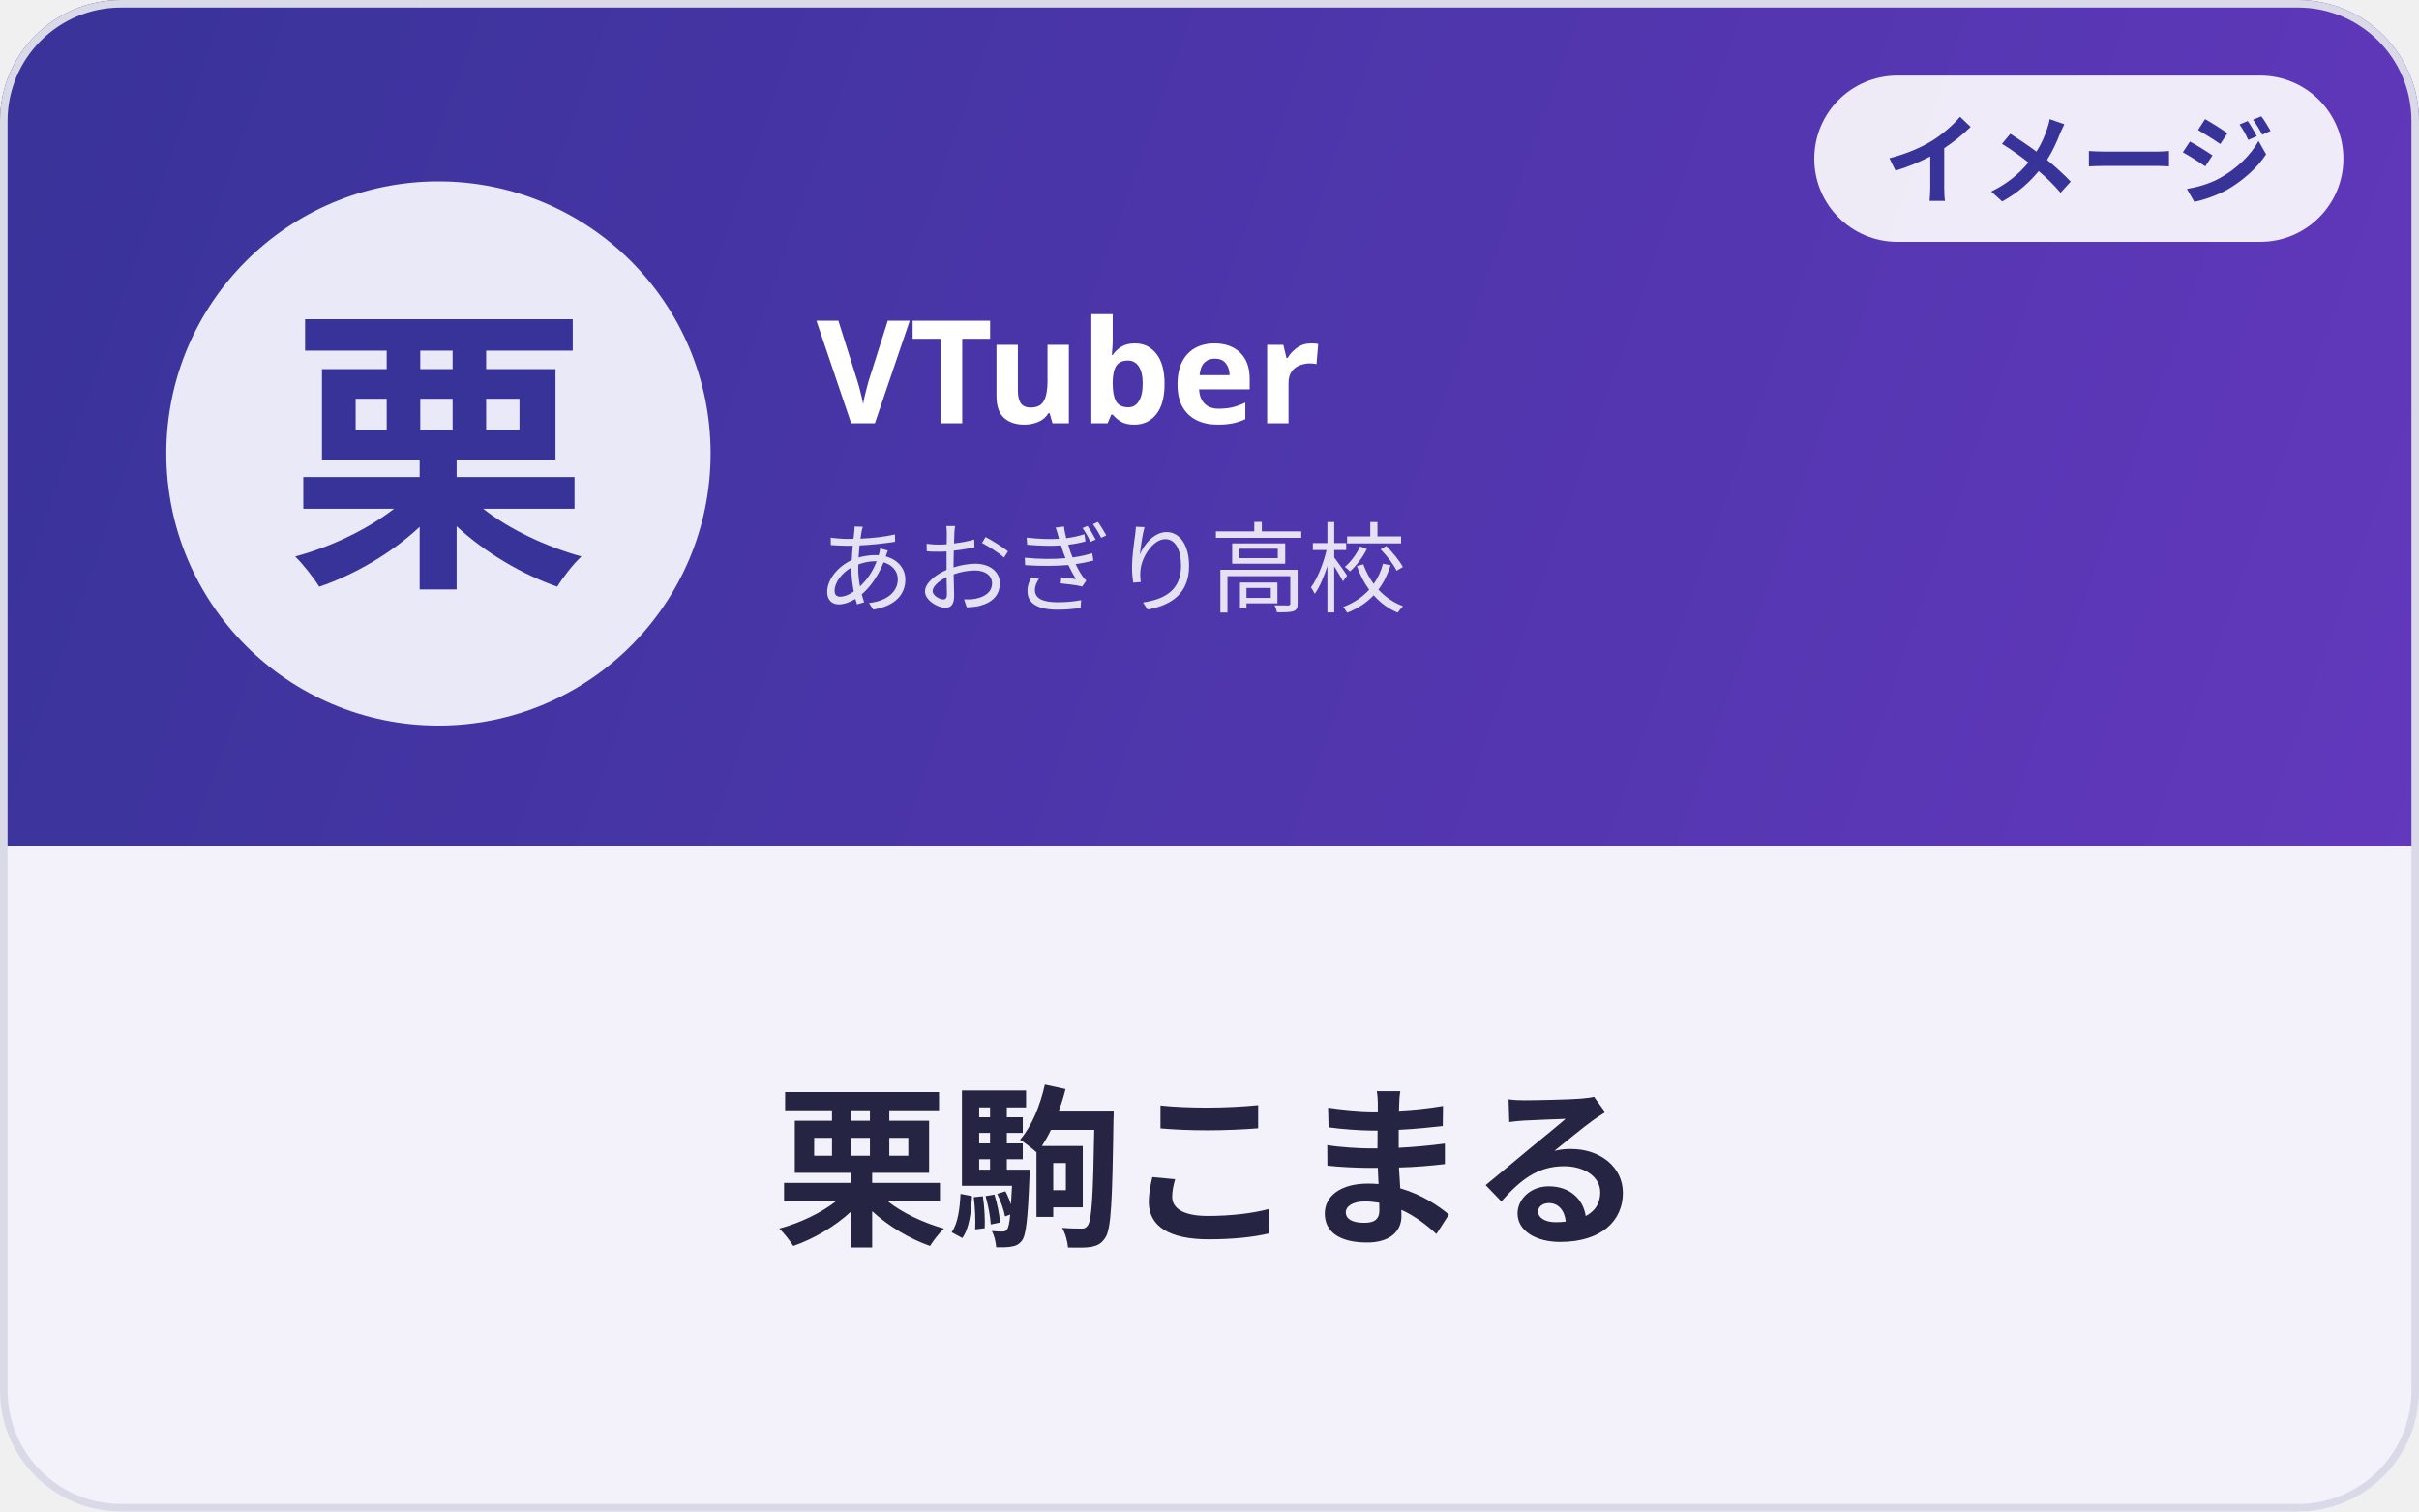
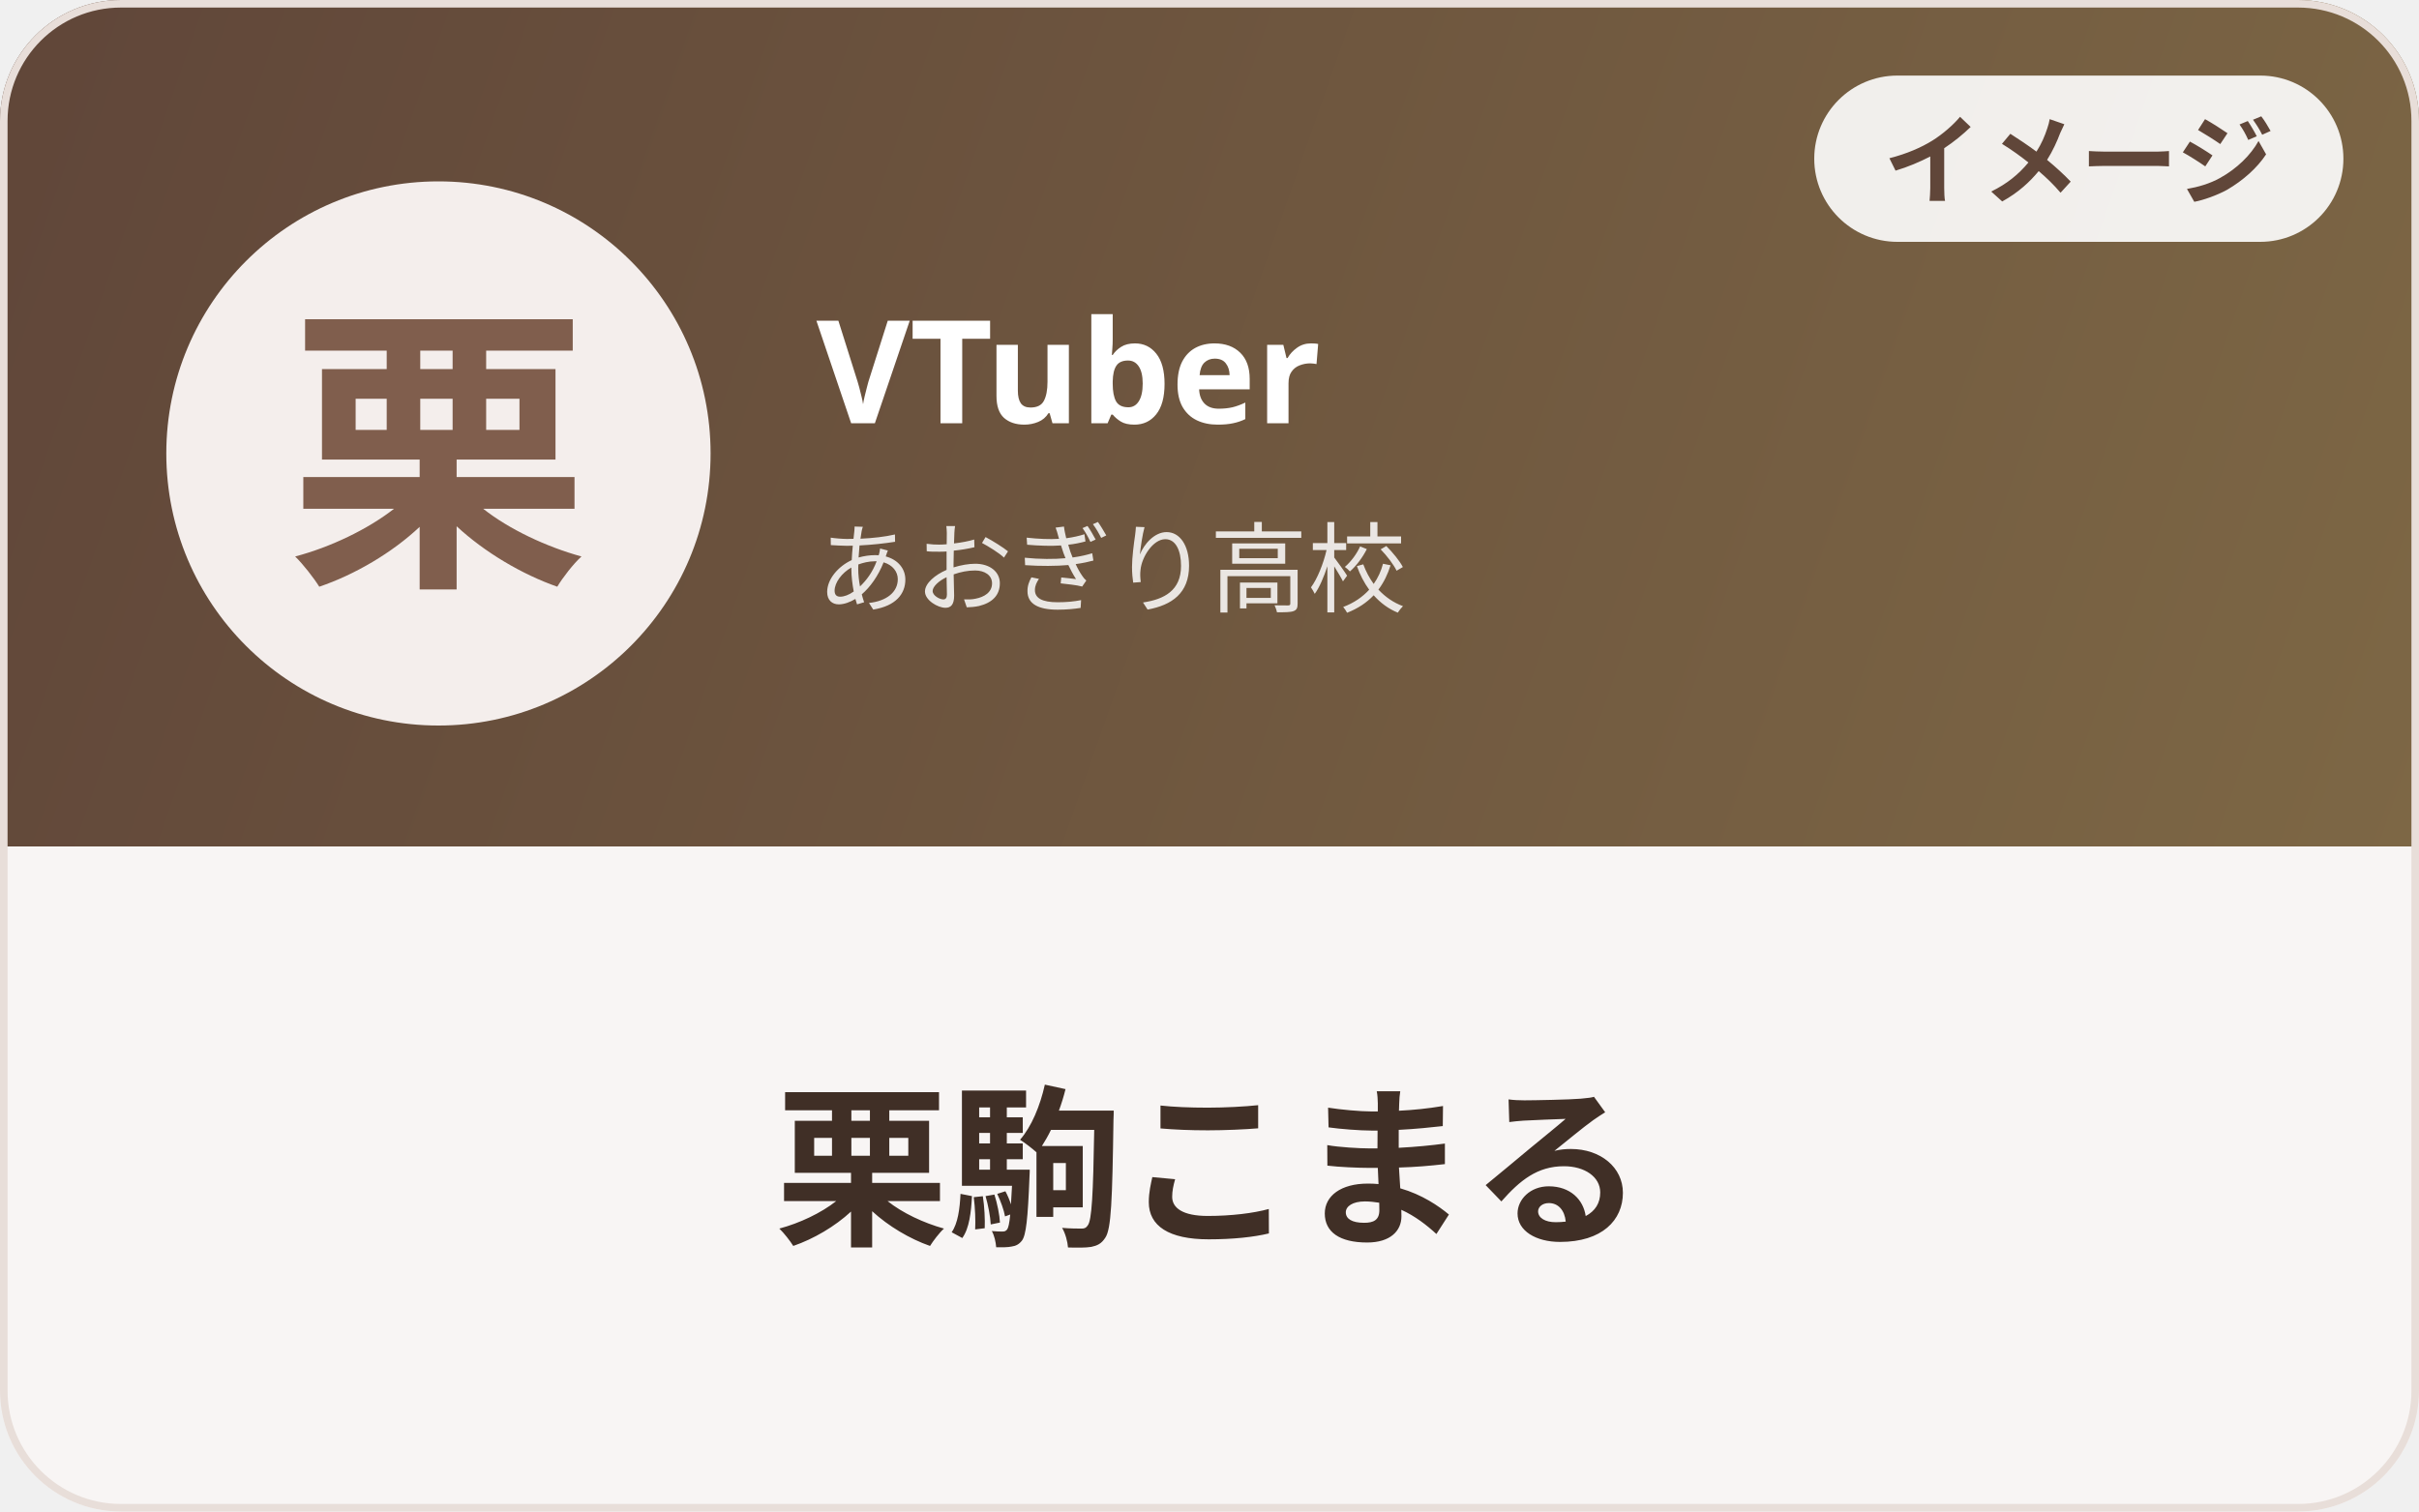
<svg xmlns="http://www.w3.org/2000/svg" viewBox="0 0 320 200" width="320" height="200" role="img" aria-label="栗駒こまるのイメージ画像">
  <defs>
    <linearGradient id="g9e44ea382f" gradientUnits="userSpaceOnUse" x1="0" y1="0" x2="320" y2="112">
-       <stop offset="0" stop-color="#383399" />
-       <stop offset="1" stop-color="#6238bc" />
+       <stop offset="0" stop-color="#604639" />
+       <stop offset="1" stop-color="#7d6745" />
    </linearGradient>
    <clipPath id="c9e44ea382f">
      <rect x="0" y="0" width="320" height="200" rx="16" />
    </clipPath>
  </defs>
  <g clip-path="url(#c9e44ea382f)" font-family="'Hiragino Sans','Noto Sans JP','Yu Gothic',sans-serif">
-     <rect x="0" y="0" width="320" height="200" fill="#f3f2fa" />
+     <rect x="0" y="0" width="320" height="200" fill="#f8f5f4" />
    <rect x="0" y="0" width="320" height="112" fill="url(#g9e44ea382f)" />
-     <circle cx="58" cy="60" r="36" fill="#e9e9f7" />
-     <text x="58" y="74.4" text-anchor="middle" font-size="40" font-weight="700" fill="#383399">栗</text>
+     <circle cx="58" cy="60" r="36" fill="#f4eeec" />
+     <text x="58" y="74.4" text-anchor="middle" font-size="40" font-weight="700" fill="#805e4d">栗</text>
    <text x="108" y="56" font-size="19" font-weight="700" fill="#ffffff">VTuber</text>
    <text x="108" y="80" font-size="13" fill="#ffffff" fill-opacity="0.85">あおぎり高校</text>
    <rect x="240" y="10" width="70" height="22" rx="11" fill="#ffffff" fill-opacity="0.9" />
-     <text x="275" y="26" text-anchor="middle" font-size="13" font-weight="600" fill="#383399">イメージ</text>
-     <text x="160" y="163.0" text-anchor="middle" font-size="23" font-weight="700" fill="#252442">栗駒こまる</text>
+     <text x="275" y="26" text-anchor="middle" font-size="13" font-weight="600" fill="#604639">イメージ</text>
+     <text x="160" y="163.0" text-anchor="middle" font-size="23" font-weight="700" fill="#402f26">栗駒こまる</text>
  </g>
-   <rect x="0.5" y="0.5" width="319" height="199" rx="15.5" fill="none" stroke="#dad9e8" />
+   <rect x="0.5" y="0.5" width="319" height="199" rx="15.5" fill="none" stroke="#e8ded9" />
</svg>
